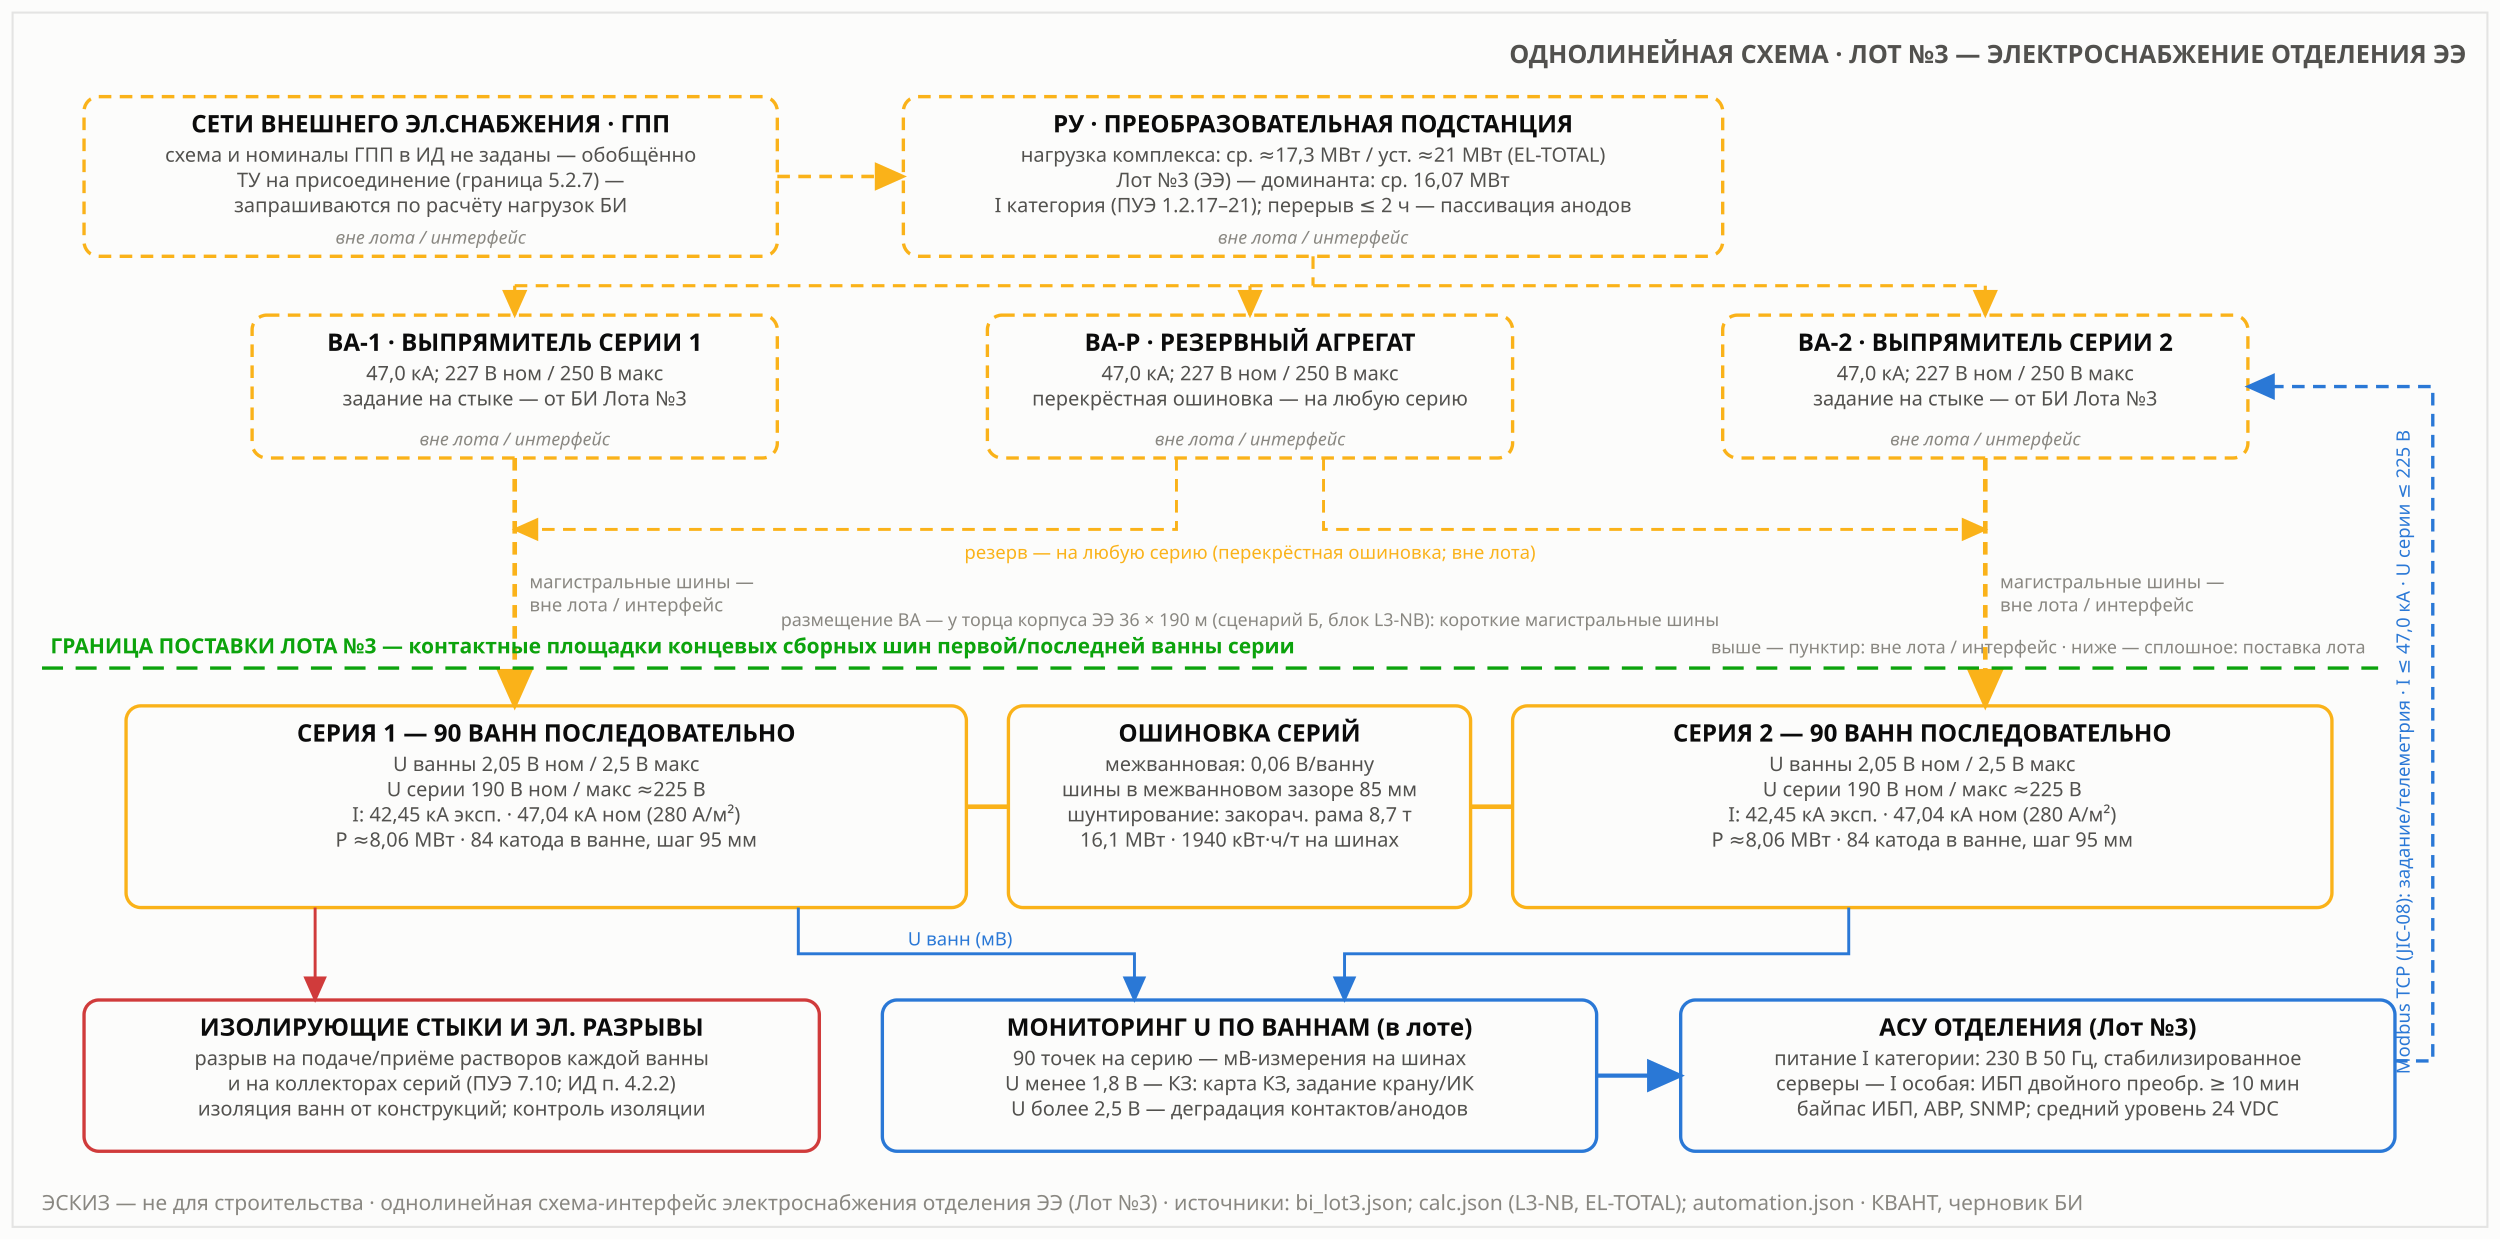
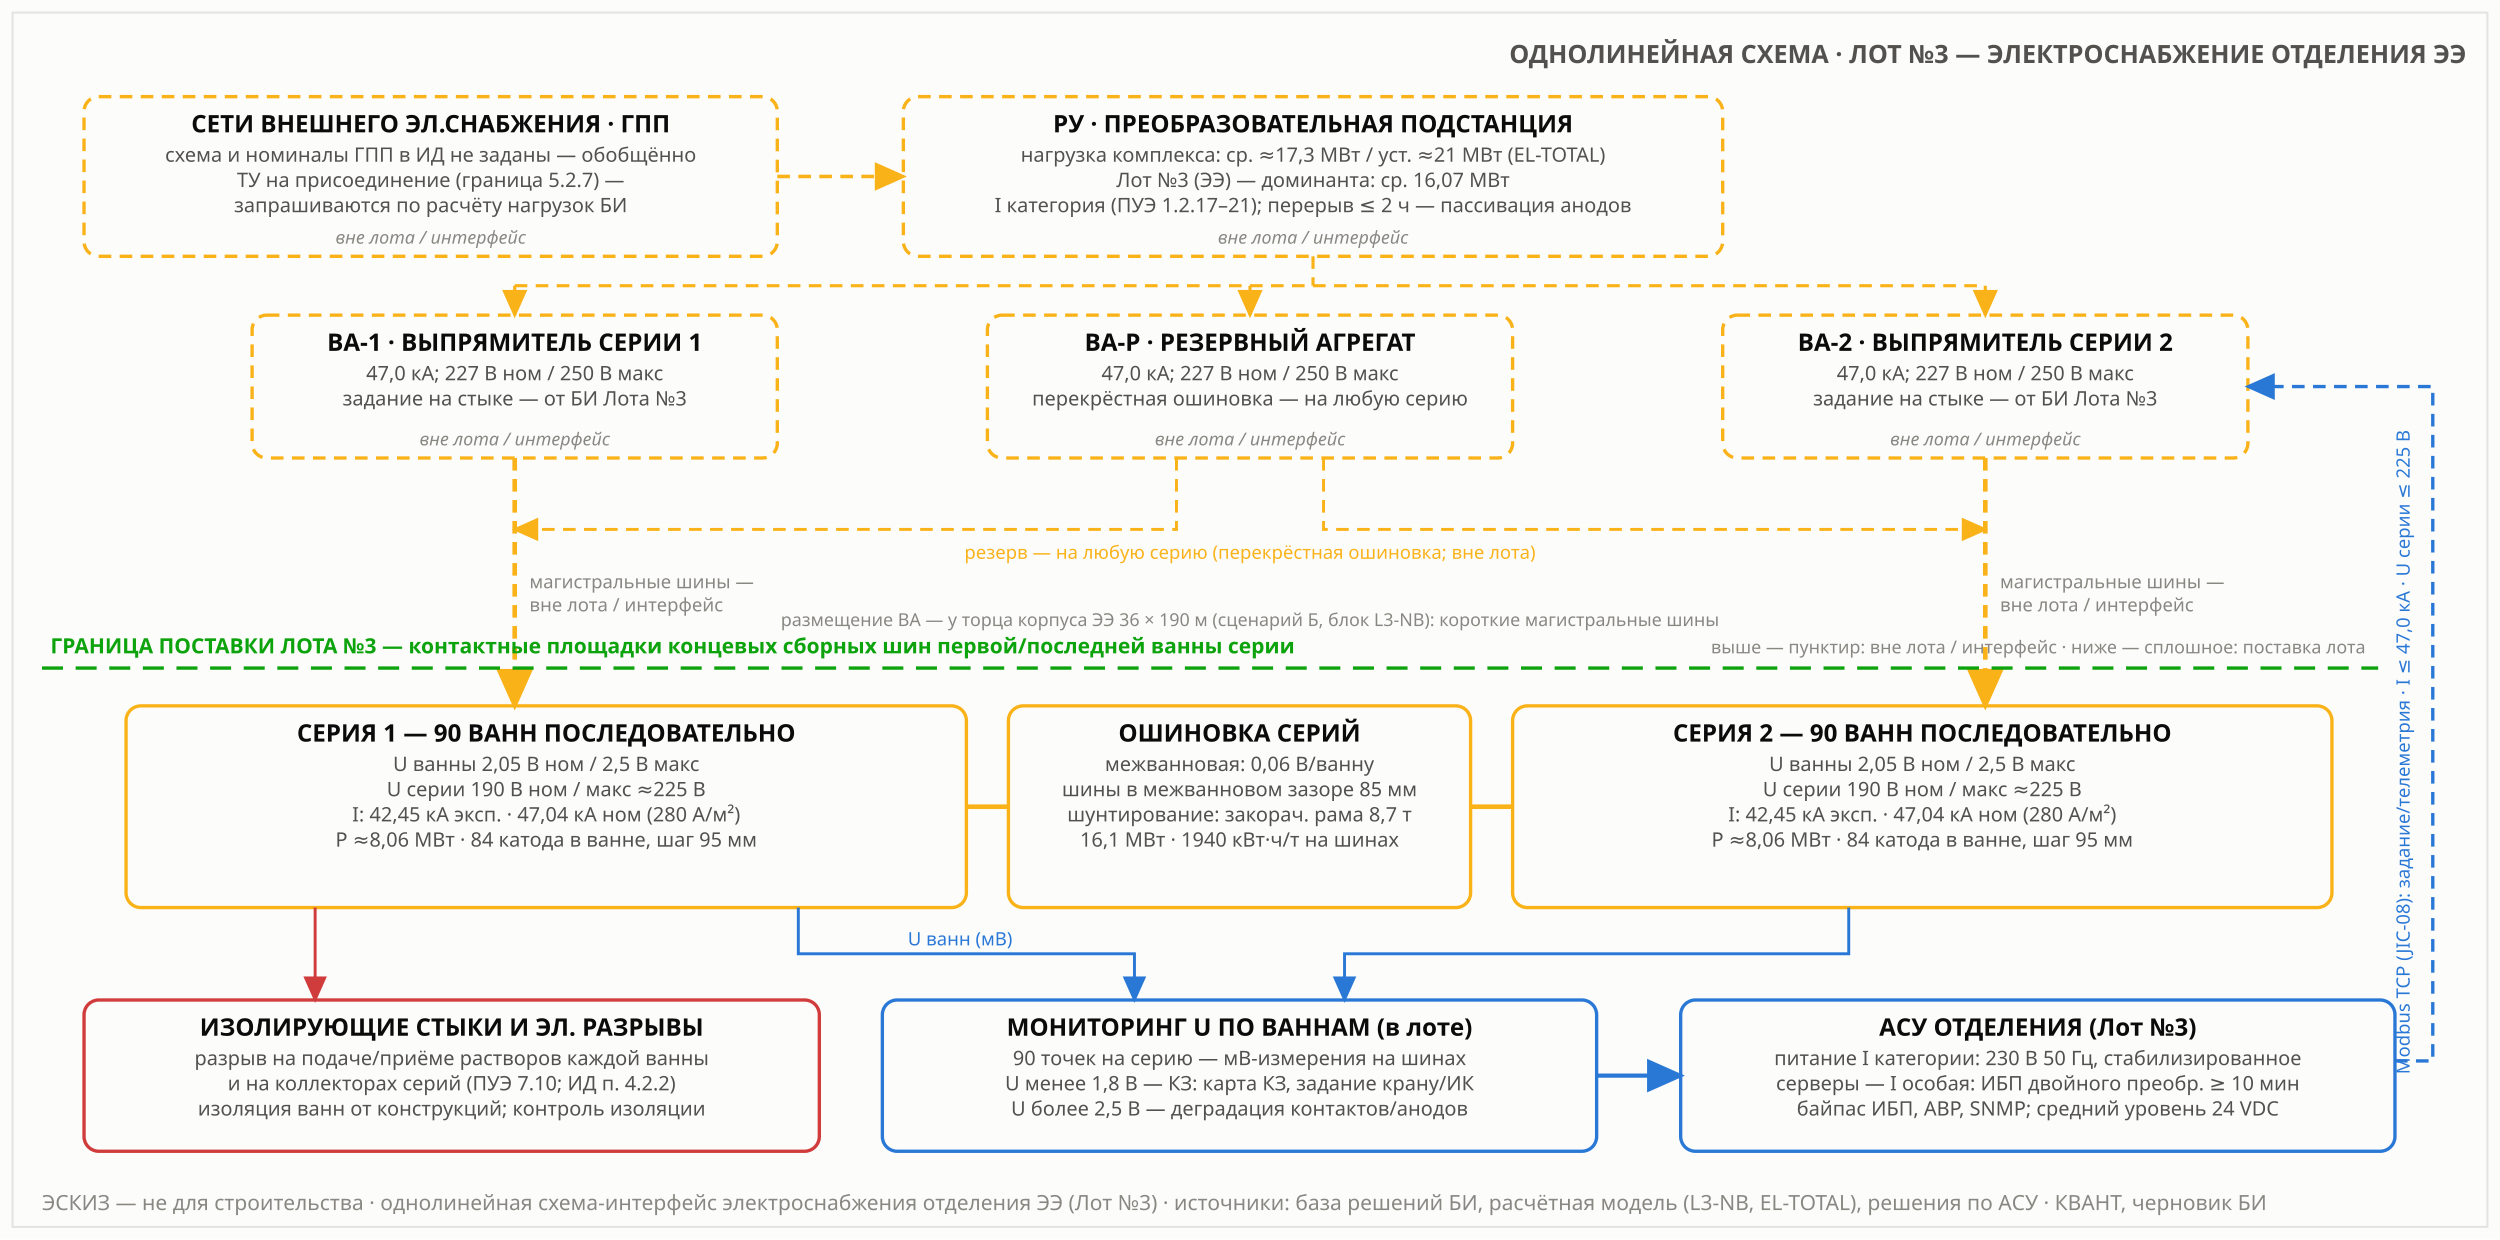
<svg xmlns="http://www.w3.org/2000/svg" id="el3-svg" class="gsvg" viewBox="0 0 1190 590" style="width:1190px;max-width:none;display:block;font-family:system-ui,sans-serif">
  <defs>
    <marker id="mk-el3" markerWidth="9" markerHeight="8" refX="8" refY="4" orient="auto">
      <path d="M0 0 L9 4 L0 8 Z" fill="context-stroke" />
    </marker>
  </defs>
  <rect x="0" y="0" width="1190" height="590" fill="#fcfcfb" />
  <rect x="6" y="6" width="1178" height="578" fill="none" stroke="rgba(11,11,11,.10)" />
-   <text x="20" y="576" font-size="10" fill="#898781">ЭСКИЗ — не для строительства · однолинейная схема-интерфейс электроснабжения отделения ЭЭ (Лот №3) · источники: bi_lot3.json; calc.json (L3-NB, EL-TOTAL); automation.json · КВАНТ, черновик БИ</text>
+   <text x="20" y="576" font-size="10" fill="#898781">ЭСКИЗ — не для строительства · однолинейная схема-интерфейс электроснабжения отделения ЭЭ (Лот №3) · источники: база решений БИ, расчётная модель (L3-NB, EL-TOTAL), решения по АСУ · КВАНТ, черновик БИ</text>
  <text x="1174" y="30" font-size="12" font-weight="800" fill="#52514e" text-anchor="end">ОДНОЛИНЕЙНАЯ СХЕМА · ЛОТ №3 — ЭЛЕКТРОСНАБЖЕНИЕ ОТДЕЛЕНИЯ ЭЭ</text>
  <rect x="40" y="46" width="330" height="76" rx="7" fill="none" stroke="#fab219" stroke-width="1.6" stroke-dasharray="6 4" />
  <text x="205" y="63" font-size="11.5" font-weight="700" fill="#0b0b0b" text-anchor="middle">СЕТИ ВНЕШНЕГО ЭЛ.СНАБЖЕНИЯ · ГПП</text>
  <text x="205" y="77" font-size="9.5" fill="#52514e" text-anchor="middle">схема и номиналы ГПП в ИД не заданы — обобщённо</text>
  <text x="205" y="89" font-size="9.5" fill="#52514e" text-anchor="middle">ТУ на присоединение (граница 5.2.7) —</text>
  <text x="205" y="101" font-size="9.5" fill="#52514e" text-anchor="middle">запрашиваются по расчёту нагрузок БИ</text>
  <text x="205" y="116" font-size="8.5" font-style="italic" fill="#898781" text-anchor="middle">вне лота / интерфейс</text>
  <rect x="430" y="46" width="390" height="76" rx="7" fill="none" stroke="#fab219" stroke-width="1.6" stroke-dasharray="6 4" />
  <text x="625" y="63" font-size="11.5" font-weight="700" fill="#0b0b0b" text-anchor="middle">РУ · ПРЕОБРАЗОВАТЕЛЬНАЯ ПОДСТАНЦИЯ</text>
  <text x="625" y="77" font-size="9.5" fill="#52514e" text-anchor="middle">нагрузка комплекса: ср. ≈17,3 МВт / уст. ≈21 МВт (EL-TOTAL)</text>
  <text x="625" y="89" font-size="9.5" fill="#52514e" text-anchor="middle">Лот №3 (ЭЭ) — доминанта: ср. 16,07 МВт</text>
  <text x="625" y="101" font-size="9.5" fill="#52514e" text-anchor="middle">I категория (ПУЭ 1.2.17–21); перерыв ≤ 2 ч — пассивация анодов</text>
  <text x="625" y="116" font-size="8.5" font-style="italic" fill="#898781" text-anchor="middle">вне лота / интерфейс</text>
  <path d="M370 84 L430 84" fill="none" stroke="#fab219" stroke-width="1.7" stroke-dasharray="6 4" marker-end="url(#mk-el3)" />
  <path d="M625 122 L625 136 M245 136 L945 136" fill="none" stroke="#fab219" stroke-width="1.5" stroke-dasharray="6 4" />
  <path d="M245 136 L245 150" fill="none" stroke="#fab219" stroke-width="1.5" stroke-dasharray="6 4" marker-end="url(#mk-el3)" />
  <path d="M595 136 L595 150" fill="none" stroke="#fab219" stroke-width="1.5" stroke-dasharray="6 4" marker-end="url(#mk-el3)" />
  <path d="M945 136 L945 150" fill="none" stroke="#fab219" stroke-width="1.5" stroke-dasharray="6 4" marker-end="url(#mk-el3)" />
  <rect x="120" y="150" width="250" height="68" rx="7" fill="none" stroke="#fab219" stroke-width="1.6" stroke-dasharray="6 4" />
  <text x="245" y="167" font-size="11.5" font-weight="700" fill="#0b0b0b" text-anchor="middle">ВА-1 · ВЫПРЯМИТЕЛЬ СЕРИИ 1</text>
  <text x="245" y="181" font-size="9.5" fill="#52514e" text-anchor="middle">47,0 кА; 227 В ном / 250 В макс</text>
  <text x="245" y="193" font-size="9.5" fill="#52514e" text-anchor="middle">задание на стыке — от БИ Лота №3</text>
  <text x="245" y="212" font-size="8.5" font-style="italic" fill="#898781" text-anchor="middle">вне лота / интерфейс</text>
  <rect x="470" y="150" width="250" height="68" rx="7" fill="none" stroke="#fab219" stroke-width="1.6" stroke-dasharray="6 4" />
  <text x="595" y="167" font-size="11.5" font-weight="700" fill="#0b0b0b" text-anchor="middle">ВА-Р · РЕЗЕРВНЫЙ АГРЕГАТ</text>
  <text x="595" y="181" font-size="9.5" fill="#52514e" text-anchor="middle">47,0 кА; 227 В ном / 250 В макс</text>
  <text x="595" y="193" font-size="9.5" fill="#52514e" text-anchor="middle">перекрёстная ошиновка — на любую серию</text>
  <text x="595" y="212" font-size="8.5" font-style="italic" fill="#898781" text-anchor="middle">вне лота / интерфейс</text>
  <rect x="820" y="150" width="250" height="68" rx="7" fill="none" stroke="#fab219" stroke-width="1.6" stroke-dasharray="6 4" />
  <text x="945" y="167" font-size="11.5" font-weight="700" fill="#0b0b0b" text-anchor="middle">ВА-2 · ВЫПРЯМИТЕЛЬ СЕРИИ 2</text>
  <text x="945" y="181" font-size="9.5" fill="#52514e" text-anchor="middle">47,0 кА; 227 В ном / 250 В макс</text>
  <text x="945" y="193" font-size="9.5" fill="#52514e" text-anchor="middle">задание на стыке — от БИ Лота №3</text>
  <text x="945" y="212" font-size="8.5" font-style="italic" fill="#898781" text-anchor="middle">вне лота / интерфейс</text>
  <path d="M245 218 L245 336" fill="none" stroke="#fab219" stroke-width="2.2" stroke-dasharray="6 4" marker-end="url(#mk-el3)" />
  <path d="M945 218 L945 336" fill="none" stroke="#fab219" stroke-width="2.2" stroke-dasharray="6 4" marker-end="url(#mk-el3)" />
  <path d="M560 218 L560 252 L245 252" fill="none" stroke="#fab219" stroke-width="1.4" stroke-dasharray="6 4" marker-end="url(#mk-el3)" />
  <path d="M630 218 L630 252 L945 252" fill="none" stroke="#fab219" stroke-width="1.4" stroke-dasharray="6 4" marker-end="url(#mk-el3)" />
  <text x="595" y="266" font-size="8.8" fill="#fab219" text-anchor="middle">резерв — на любую серию (перекрёстная ошиновка; вне лота)</text>
  <text x="252" y="280" font-size="8.8" fill="#898781" text-anchor="start">магистральные шины —</text>
  <text x="252" y="291" font-size="8.8" fill="#898781" text-anchor="start">вне лота / интерфейс</text>
  <text x="952" y="280" font-size="8.8" fill="#898781" text-anchor="start">магистральные шины —</text>
  <text x="952" y="291" font-size="8.8" fill="#898781" text-anchor="start">вне лота / интерфейс</text>
  <text x="595" y="298" font-size="8.5" fill="#898781" text-anchor="middle">размещение ВА — у торца корпуса ЭЭ 36 × 190 м (сценарий Б, блок L3-NB): короткие магистральные шины</text>
  <line x1="20" y1="318" x2="1132" y2="318" stroke="#0ca30c" stroke-width="1.6" stroke-dasharray="10 6" />
  <text x="24" y="311" font-size="10" font-weight="700" fill="#0ca30c" text-anchor="start">ГРАНИЦА ПОСТАВКИ ЛОТА №3 — контактные площадки концевых сборных шин первой/последней ванны серии</text>
  <text x="1126" y="311" font-size="8.5" fill="#898781" text-anchor="end">выше — пунктир: вне лота / интерфейс · ниже — сплошное: поставка лота</text>
  <rect x="60" y="336" width="400" height="96" rx="7" fill="none" stroke="#fab219" stroke-width="1.6" />
  <text x="260" y="353" font-size="11.5" font-weight="700" fill="#0b0b0b" text-anchor="middle">СЕРИЯ 1 — 90 ВАНН ПОСЛЕДОВАТЕЛЬНО</text>
  <text x="260" y="367" font-size="9.5" fill="#52514e" text-anchor="middle">U ванны 2,05 В ном / 2,5 В макс</text>
  <text x="260" y="379" font-size="9.5" fill="#52514e" text-anchor="middle">U серии 190 В ном / макс ≈225 В</text>
  <text x="260" y="391" font-size="9.5" fill="#52514e" text-anchor="middle">I: 42,45 кА эксп. · 47,04 кА ном (280 А/м²)</text>
  <text x="260" y="403" font-size="9.5" fill="#52514e" text-anchor="middle">P ≈8,06 МВт · 84 катода в ванне, шаг 95 мм</text>
  <rect x="480" y="336" width="220" height="96" rx="7" fill="none" stroke="#fab219" stroke-width="1.6" />
  <text x="590" y="353" font-size="11.5" font-weight="700" fill="#0b0b0b" text-anchor="middle">ОШИНОВКА СЕРИЙ</text>
  <text x="590" y="367" font-size="9.5" fill="#52514e" text-anchor="middle">межванновая: 0,06 В/ванну</text>
  <text x="590" y="379" font-size="9.5" fill="#52514e" text-anchor="middle">шины в межванновом зазоре 85 мм</text>
  <text x="590" y="391" font-size="9.5" fill="#52514e" text-anchor="middle">шунтирование: закорач. рама 8,7 т</text>
  <text x="590" y="403" font-size="9.5" fill="#52514e" text-anchor="middle">16,1 МВт · 1940 кВт·ч/т на шинах</text>
  <rect x="720" y="336" width="390" height="96" rx="7" fill="none" stroke="#fab219" stroke-width="1.6" />
  <text x="915" y="353" font-size="11.5" font-weight="700" fill="#0b0b0b" text-anchor="middle">СЕРИЯ 2 — 90 ВАНН ПОСЛЕДОВАТЕЛЬНО</text>
  <text x="915" y="367" font-size="9.5" fill="#52514e" text-anchor="middle">U ванны 2,05 В ном / 2,5 В макс</text>
  <text x="915" y="379" font-size="9.5" fill="#52514e" text-anchor="middle">U серии 190 В ном / макс ≈225 В</text>
  <text x="915" y="391" font-size="9.5" fill="#52514e" text-anchor="middle">I: 42,45 кА эксп. · 47,04 кА ном (280 А/м²)</text>
  <text x="915" y="403" font-size="9.5" fill="#52514e" text-anchor="middle">P ≈8,06 МВт · 84 катода в ванне, шаг 95 мм</text>
  <path d="M460 384 L480 384" fill="none" stroke="#fab219" stroke-width="2.2" />
  <path d="M700 384 L720 384" fill="none" stroke="#fab219" stroke-width="2.2" />
  <rect x="40" y="476" width="350" height="72" rx="7" fill="none" stroke="#d03b3b" stroke-width="1.6" />
  <text x="215" y="493" font-size="11.5" font-weight="700" fill="#0b0b0b" text-anchor="middle">ИЗОЛИРУЮЩИЕ СТЫКИ И ЭЛ. РАЗРЫВЫ</text>
  <text x="215" y="507" font-size="9.5" fill="#52514e" text-anchor="middle">разрыв на подаче/приёме растворов каждой ванны</text>
  <text x="215" y="519" font-size="9.5" fill="#52514e" text-anchor="middle">и на коллекторах серий (ПУЭ 7.10; ИД п. 4.2.2)</text>
  <text x="215" y="531" font-size="9.5" fill="#52514e" text-anchor="middle">изоляция ванн от конструкций; контроль изоляции</text>
  <rect x="420" y="476" width="340" height="72" rx="7" fill="none" stroke="#2a78d6" stroke-width="1.6" />
  <text x="590" y="493" font-size="11.5" font-weight="700" fill="#0b0b0b" text-anchor="middle">МОНИТОРИНГ U ПО ВАННАМ (в лоте)</text>
  <text x="590" y="507" font-size="9.5" fill="#52514e" text-anchor="middle">90 точек на серию — мВ-измерения на шинах</text>
  <text x="590" y="519" font-size="9.5" fill="#52514e" text-anchor="middle">U менее 1,8 В — КЗ: карта КЗ, задание крану/ИК</text>
  <text x="590" y="531" font-size="9.5" fill="#52514e" text-anchor="middle">U более 2,5 В — деградация контактов/анодов</text>
  <rect x="800" y="476" width="340" height="72" rx="7" fill="none" stroke="#2a78d6" stroke-width="1.6" />
  <text x="970" y="493" font-size="11.5" font-weight="700" fill="#0b0b0b" text-anchor="middle">АСУ ОТДЕЛЕНИЯ (Лот №3)</text>
  <text x="970" y="507" font-size="9.5" fill="#52514e" text-anchor="middle">питание I категории: 230 В 50 Гц, стабилизированное</text>
  <text x="970" y="519" font-size="9.5" fill="#52514e" text-anchor="middle">серверы — I особая: ИБП двойного преобр. ≥ 10 мин</text>
  <text x="970" y="531" font-size="9.5" fill="#52514e" text-anchor="middle">байпас ИБП, АВР, SNMP; средний уровень 24 VDC</text>
  <path d="M150 432 L150 476" fill="none" stroke="#d03b3b" stroke-width="1.4" marker-end="url(#mk-el3)" />
  <path d="M380 432 L380 454 L540 454 L540 476" fill="none" stroke="#2a78d6" stroke-width="1.4" marker-end="url(#mk-el3)" />
  <path d="M880 432 L880 454 L640 454 L640 476" fill="none" stroke="#2a78d6" stroke-width="1.4" marker-end="url(#mk-el3)" />
  <text x="457" y="450" font-size="8.8" fill="#2a78d6" text-anchor="middle">U ванн (мВ)</text>
  <path d="M760 512 L800 512" fill="none" stroke="#2a78d6" stroke-width="2" marker-end="url(#mk-el3)" />
  <path d="M1140 505 L1158 505 L1158 184 L1070 184" fill="none" stroke="#2a78d6" stroke-width="1.6" stroke-dasharray="6 4" marker-end="url(#mk-el3)" />
  <text x="1147" y="358" font-size="8.8" fill="#2a78d6" text-anchor="middle" transform="rotate(-90 1147 358)">Modbus TCP (JIC-08): задание/телеметрия · I ≤ 47,0 кА · U серии ≤ 225 В</text>
</svg>
